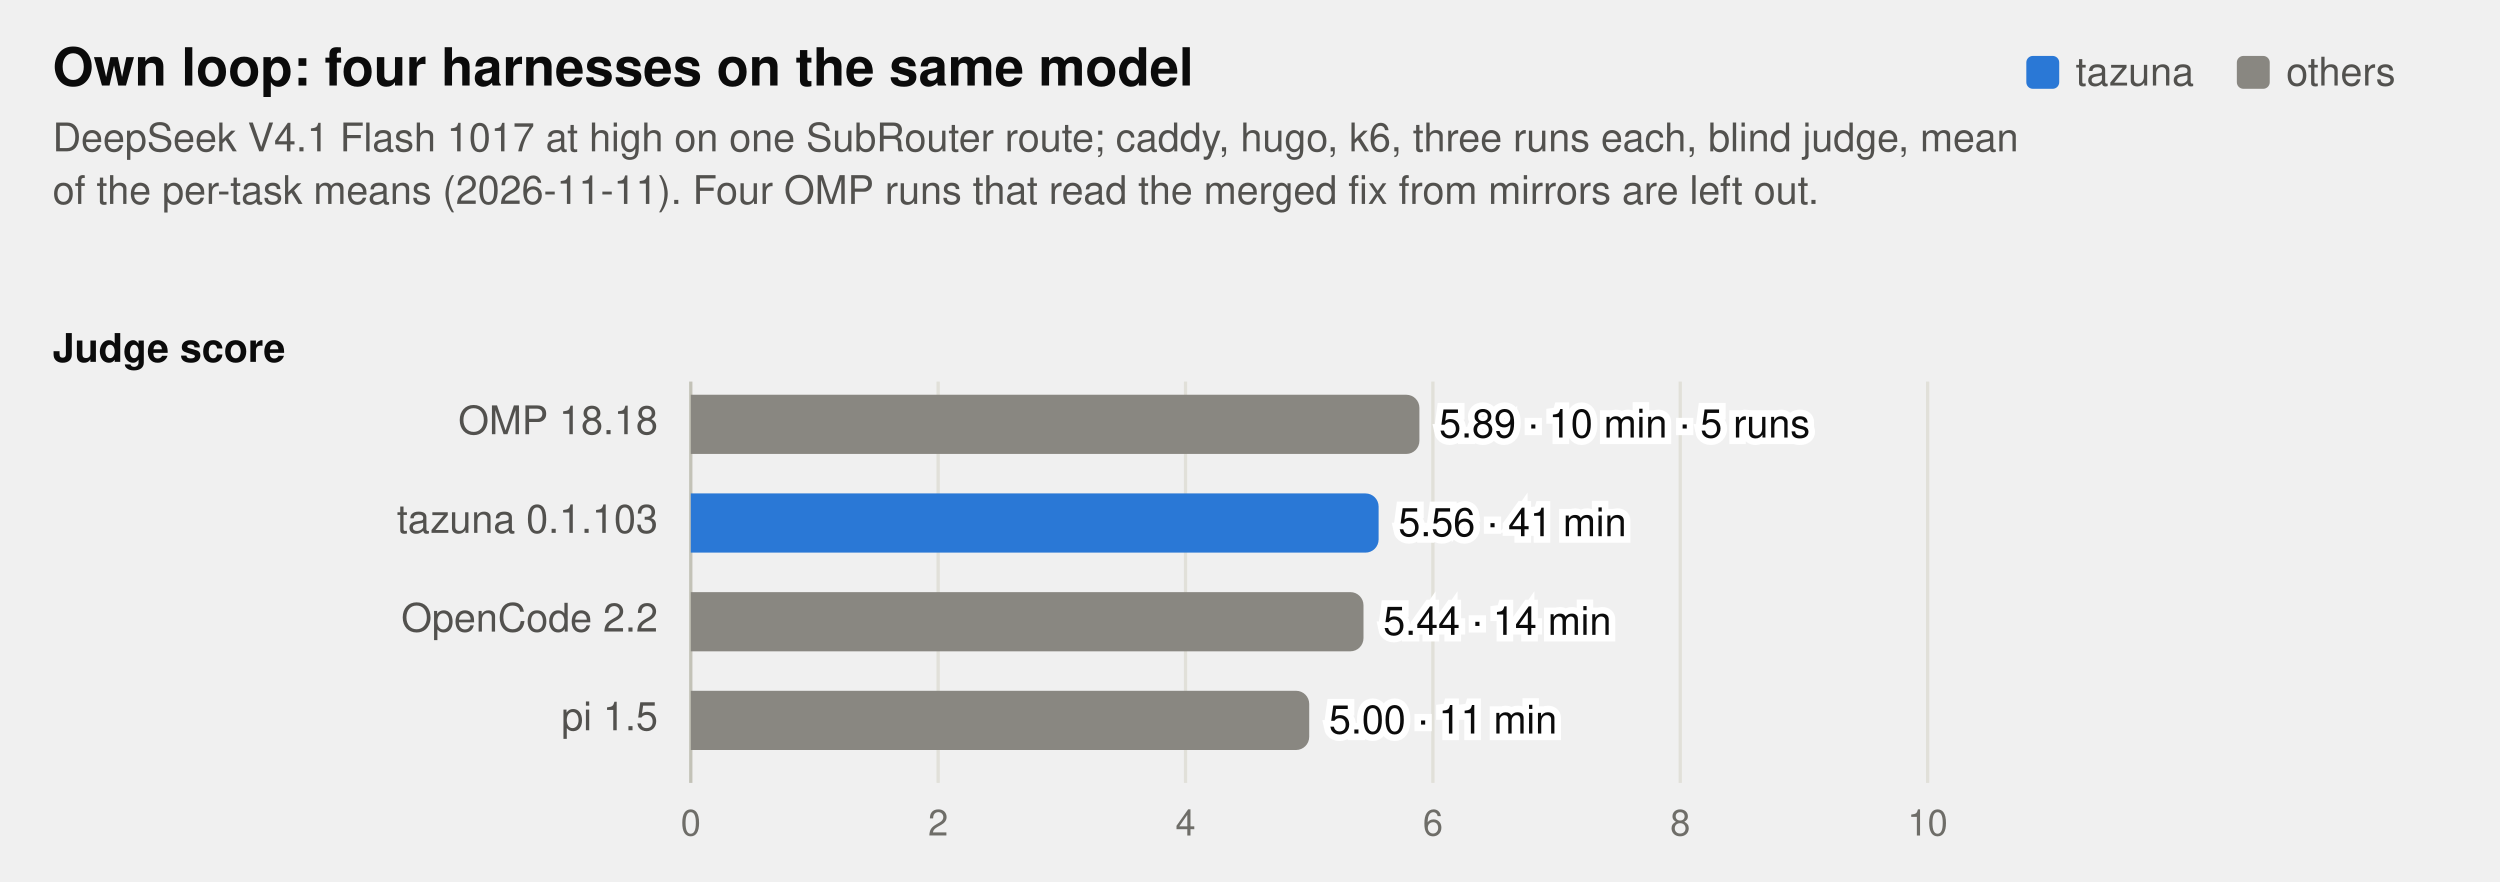
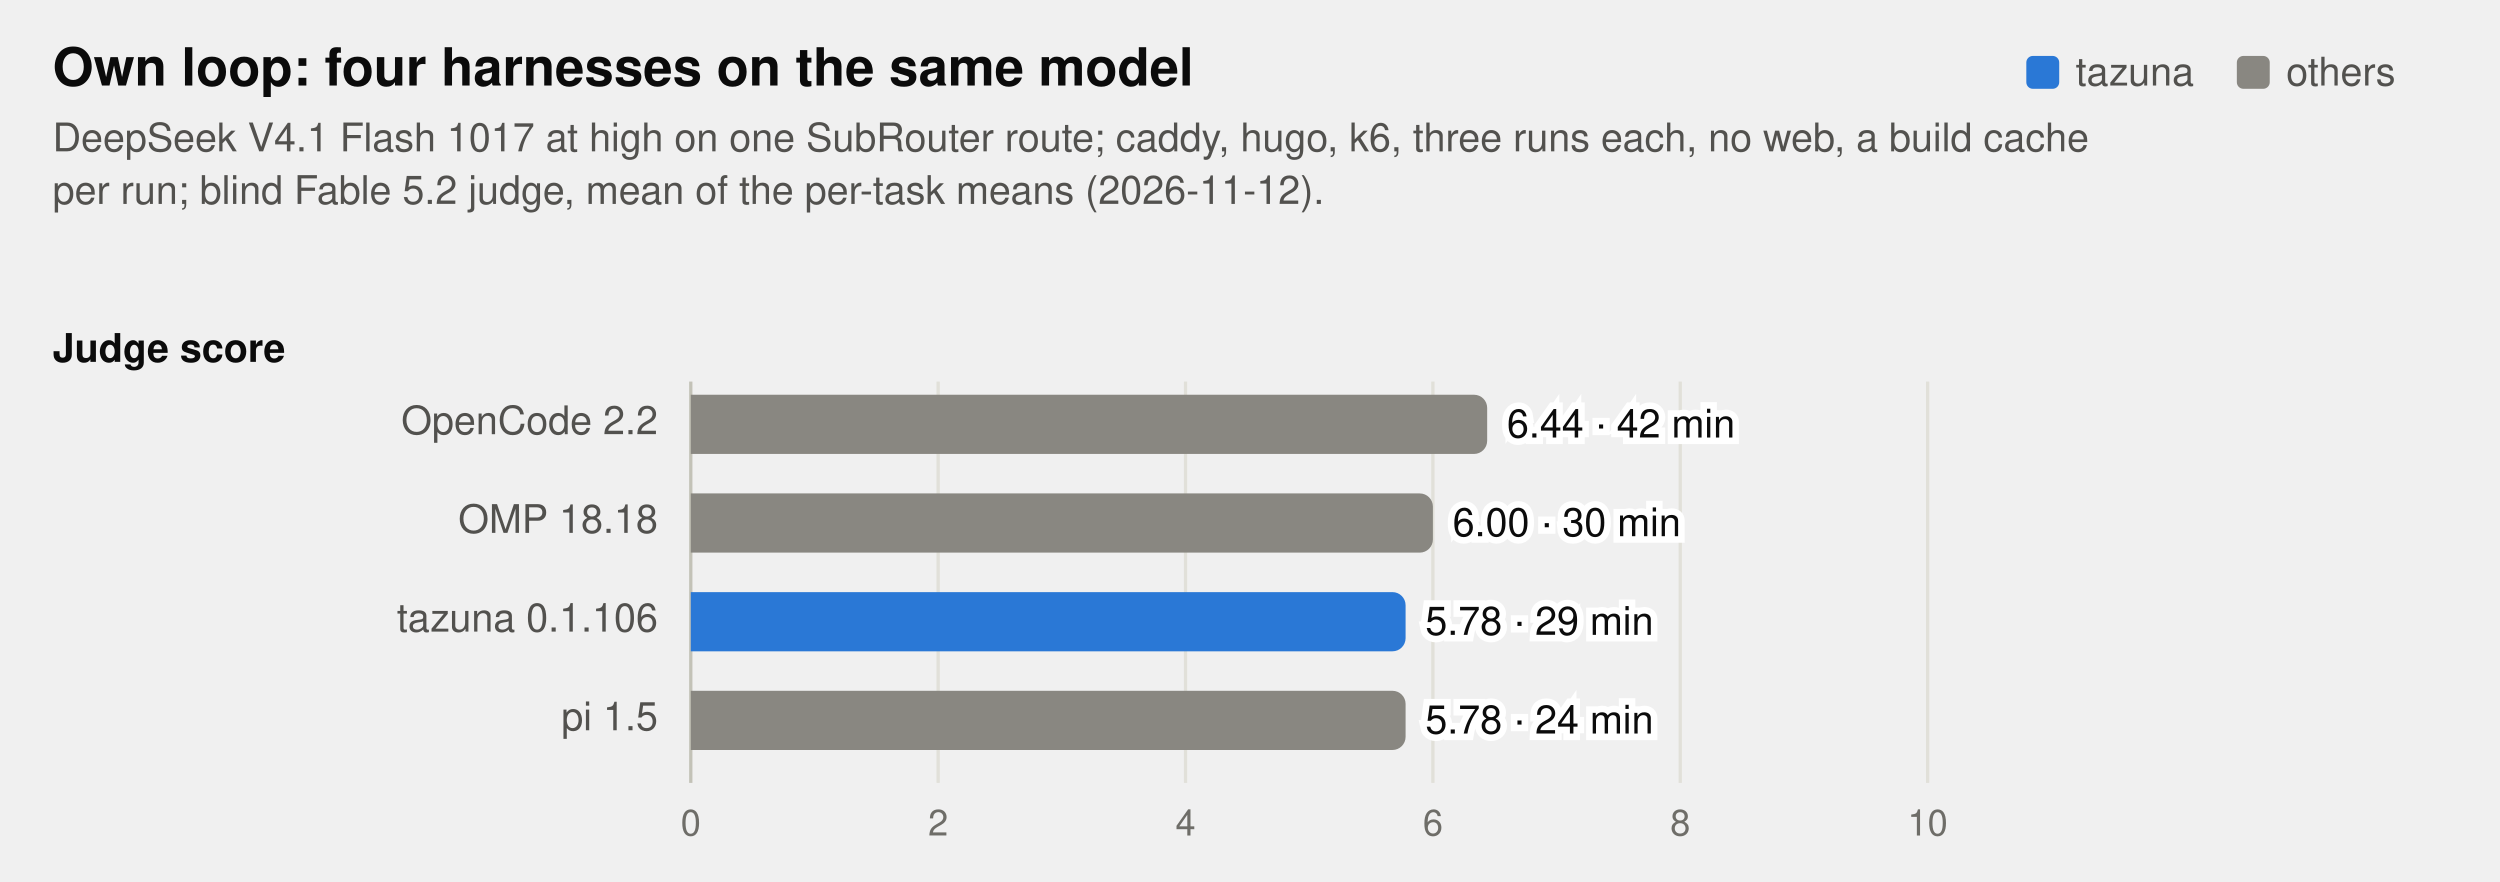
<svg xmlns="http://www.w3.org/2000/svg" viewBox="0 0 760 268" width="760" height="268" font-family="system-ui,-apple-system,'Segoe UI',Helvetica,Arial,sans-serif" role="img" aria-label="own-loop">
  <text x="16.0" y="26.0" font-size="16" font-weight="600" text-anchor="start" fill="#0b0b0b">Own loop: four harnesses on the same model</text>
-   <text x="16.0" y="46.0" font-size="12" font-weight="400" text-anchor="start" fill="#52514e">DeepSeek V4.1 Flash 1017 at high on one SubRouter route; caddy, hugo, k6, three runs each, blind judge, mean</text>
-   <text x="16.0" y="62.0" font-size="12" font-weight="400" text-anchor="start" fill="#52514e">of the per-task means (2026-11-11). Four OMP runs that read the merged fix from mirrors are left out.</text>
+   <text x="16.0" y="46.0" font-size="12" font-weight="400" text-anchor="start" fill="#52514e">DeepSeek V4.1 Flash 1017 at high on one SubRouter route; caddy, hugo, k6, three runs each, no web, a build cache</text>
+   <text x="16.0" y="62.0" font-size="12" font-weight="400" text-anchor="start" fill="#52514e">per run; blind Fable 5.2 judge, mean of the per-task means (2026-11-12).</text>
  <rect x="680" y="17" width="10" height="10" rx="2" fill="#898781" />
  <text x="695.0" y="26.0" font-size="12" font-weight="400" text-anchor="start" fill="#52514e">others</text>
  <rect x="616" y="17" width="10" height="10" rx="2" fill="#2a78d6" />
  <text x="631.0" y="26.0" font-size="12" font-weight="400" text-anchor="start" fill="#52514e">tazuna</text>
  <text x="210.0" y="254.0" font-size="11" font-weight="400" text-anchor="middle" fill="#6e6d68">0</text>
  <text x="285.2" y="254.0" font-size="11" font-weight="400" text-anchor="middle" fill="#6e6d68">2</text>
  <text x="360.4" y="254.0" font-size="11" font-weight="400" text-anchor="middle" fill="#6e6d68">4</text>
  <text x="435.6" y="254.0" font-size="11" font-weight="400" text-anchor="middle" fill="#6e6d68">6</text>
  <text x="510.8" y="254.0" font-size="11" font-weight="400" text-anchor="middle" fill="#6e6d68">8</text>
  <text x="586.0" y="254.0" font-size="11" font-weight="400" text-anchor="middle" fill="#6e6d68">10</text>
  <text x="16.0" y="110.0" font-size="12" font-weight="600" text-anchor="start" fill="#0b0b0b">Judge score</text>
  <line x1="210.0" x2="210.0" y1="116" y2="238" stroke="#c3c2b7" stroke-width="1" />
  <line x1="285.2" x2="285.2" y1="116" y2="238" stroke="#e1e0d9" stroke-width="1" />
  <line x1="360.4" x2="360.4" y1="116" y2="238" stroke="#e1e0d9" stroke-width="1" />
  <line x1="435.6" x2="435.6" y1="116" y2="238" stroke="#e1e0d9" stroke-width="1" />
  <line x1="510.8" x2="510.8" y1="116" y2="238" stroke="#e1e0d9" stroke-width="1" />
  <line x1="586.0" x2="586.0" y1="116" y2="238" stroke="#e1e0d9" stroke-width="1" />
-   <text x="200.0" y="132.0" font-size="12" font-weight="400" text-anchor="end" fill="#52514e">OMP 18.18</text>
-   <path d="M210,120 H427.5 A4,4 0 0 1 431.5,124 V134 A4,4 0 0 1 427.5,138 H210 Z" fill="#898781" />
-   <text stroke="#ffffff" stroke-width="4" paint-order="stroke" x="437.5" y="133.0" font-size="12" font-weight="400" text-anchor="start" fill="#0b0b0b">5.89 · 10 min · 5 runs</text>
-   <text x="200.0" y="162.0" font-size="12" font-weight="400" text-anchor="end" fill="#52514e">tazuna 0.1.103</text>
-   <path d="M210,150 H415.1 A4,4 0 0 1 419.1,154 V164 A4,4 0 0 1 415.1,168 H210 Z" fill="#2a78d6" />
-   <text stroke="#ffffff" stroke-width="4" paint-order="stroke" x="425.1" y="163.0" font-size="12" font-weight="400" text-anchor="start" fill="#0b0b0b">5.56 · 41 min</text>
-   <text x="200.0" y="192.0" font-size="12" font-weight="400" text-anchor="end" fill="#52514e">OpenCode 2.2</text>
-   <path d="M210,180 H410.5 A4,4 0 0 1 414.5,184 V194 A4,4 0 0 1 410.5,198 H210 Z" fill="#898781" />
-   <text stroke="#ffffff" stroke-width="4" paint-order="stroke" x="420.5" y="193.0" font-size="12" font-weight="400" text-anchor="start" fill="#0b0b0b">5.44 · 14 min</text>
+   <text x="200.0" y="132.0" font-size="12" font-weight="400" text-anchor="end" fill="#52514e">OpenCode 2.2</text>
+   <path d="M210,120 H448.1 A4,4 0 0 1 452.1,124 V134 A4,4 0 0 1 448.1,138 H210 Z" fill="#898781" />
+   <text stroke="#ffffff" stroke-width="4" paint-order="stroke" x="458.1" y="133.0" font-size="12" font-weight="400" text-anchor="start" fill="#0b0b0b">6.44 · 42 min</text>
+   <text x="200.0" y="162.0" font-size="12" font-weight="400" text-anchor="end" fill="#52514e">OMP 18.18</text>
+   <path d="M210,150 H431.6 A4,4 0 0 1 435.6,154 V164 A4,4 0 0 1 431.6,168 H210 Z" fill="#898781" />
+   <text stroke="#ffffff" stroke-width="4" paint-order="stroke" x="441.6" y="163.0" font-size="12" font-weight="400" text-anchor="start" fill="#0b0b0b">6.00 · 30 min</text>
+   <text x="200.0" y="192.0" font-size="12" font-weight="400" text-anchor="end" fill="#52514e">tazuna 0.1.106</text>
+   <path d="M210,180 H423.3 A4,4 0 0 1 427.3,184 V194 A4,4 0 0 1 423.3,198 H210 Z" fill="#2a78d6" />
+   <text stroke="#ffffff" stroke-width="4" paint-order="stroke" x="433.3" y="193.0" font-size="12" font-weight="400" text-anchor="start" fill="#0b0b0b">5.78 · 29 min</text>
  <text x="200.0" y="222.0" font-size="12" font-weight="400" text-anchor="end" fill="#52514e">pi 1.5</text>
-   <path d="M210,210 H394.0 A4,4 0 0 1 398.0,214 V224 A4,4 0 0 1 394.0,228 H210 Z" fill="#898781" />
-   <text stroke="#ffffff" stroke-width="4" paint-order="stroke" x="404.0" y="223.0" font-size="12" font-weight="400" text-anchor="start" fill="#0b0b0b">5.00 · 11 min</text>
+   <path d="M210,210 H423.3 A4,4 0 0 1 427.3,214 V224 A4,4 0 0 1 423.3,228 H210 Z" fill="#898781" />
+   <text stroke="#ffffff" stroke-width="4" paint-order="stroke" x="433.3" y="223.0" font-size="12" font-weight="400" text-anchor="start" fill="#0b0b0b">5.78 · 24 min</text>
</svg>
